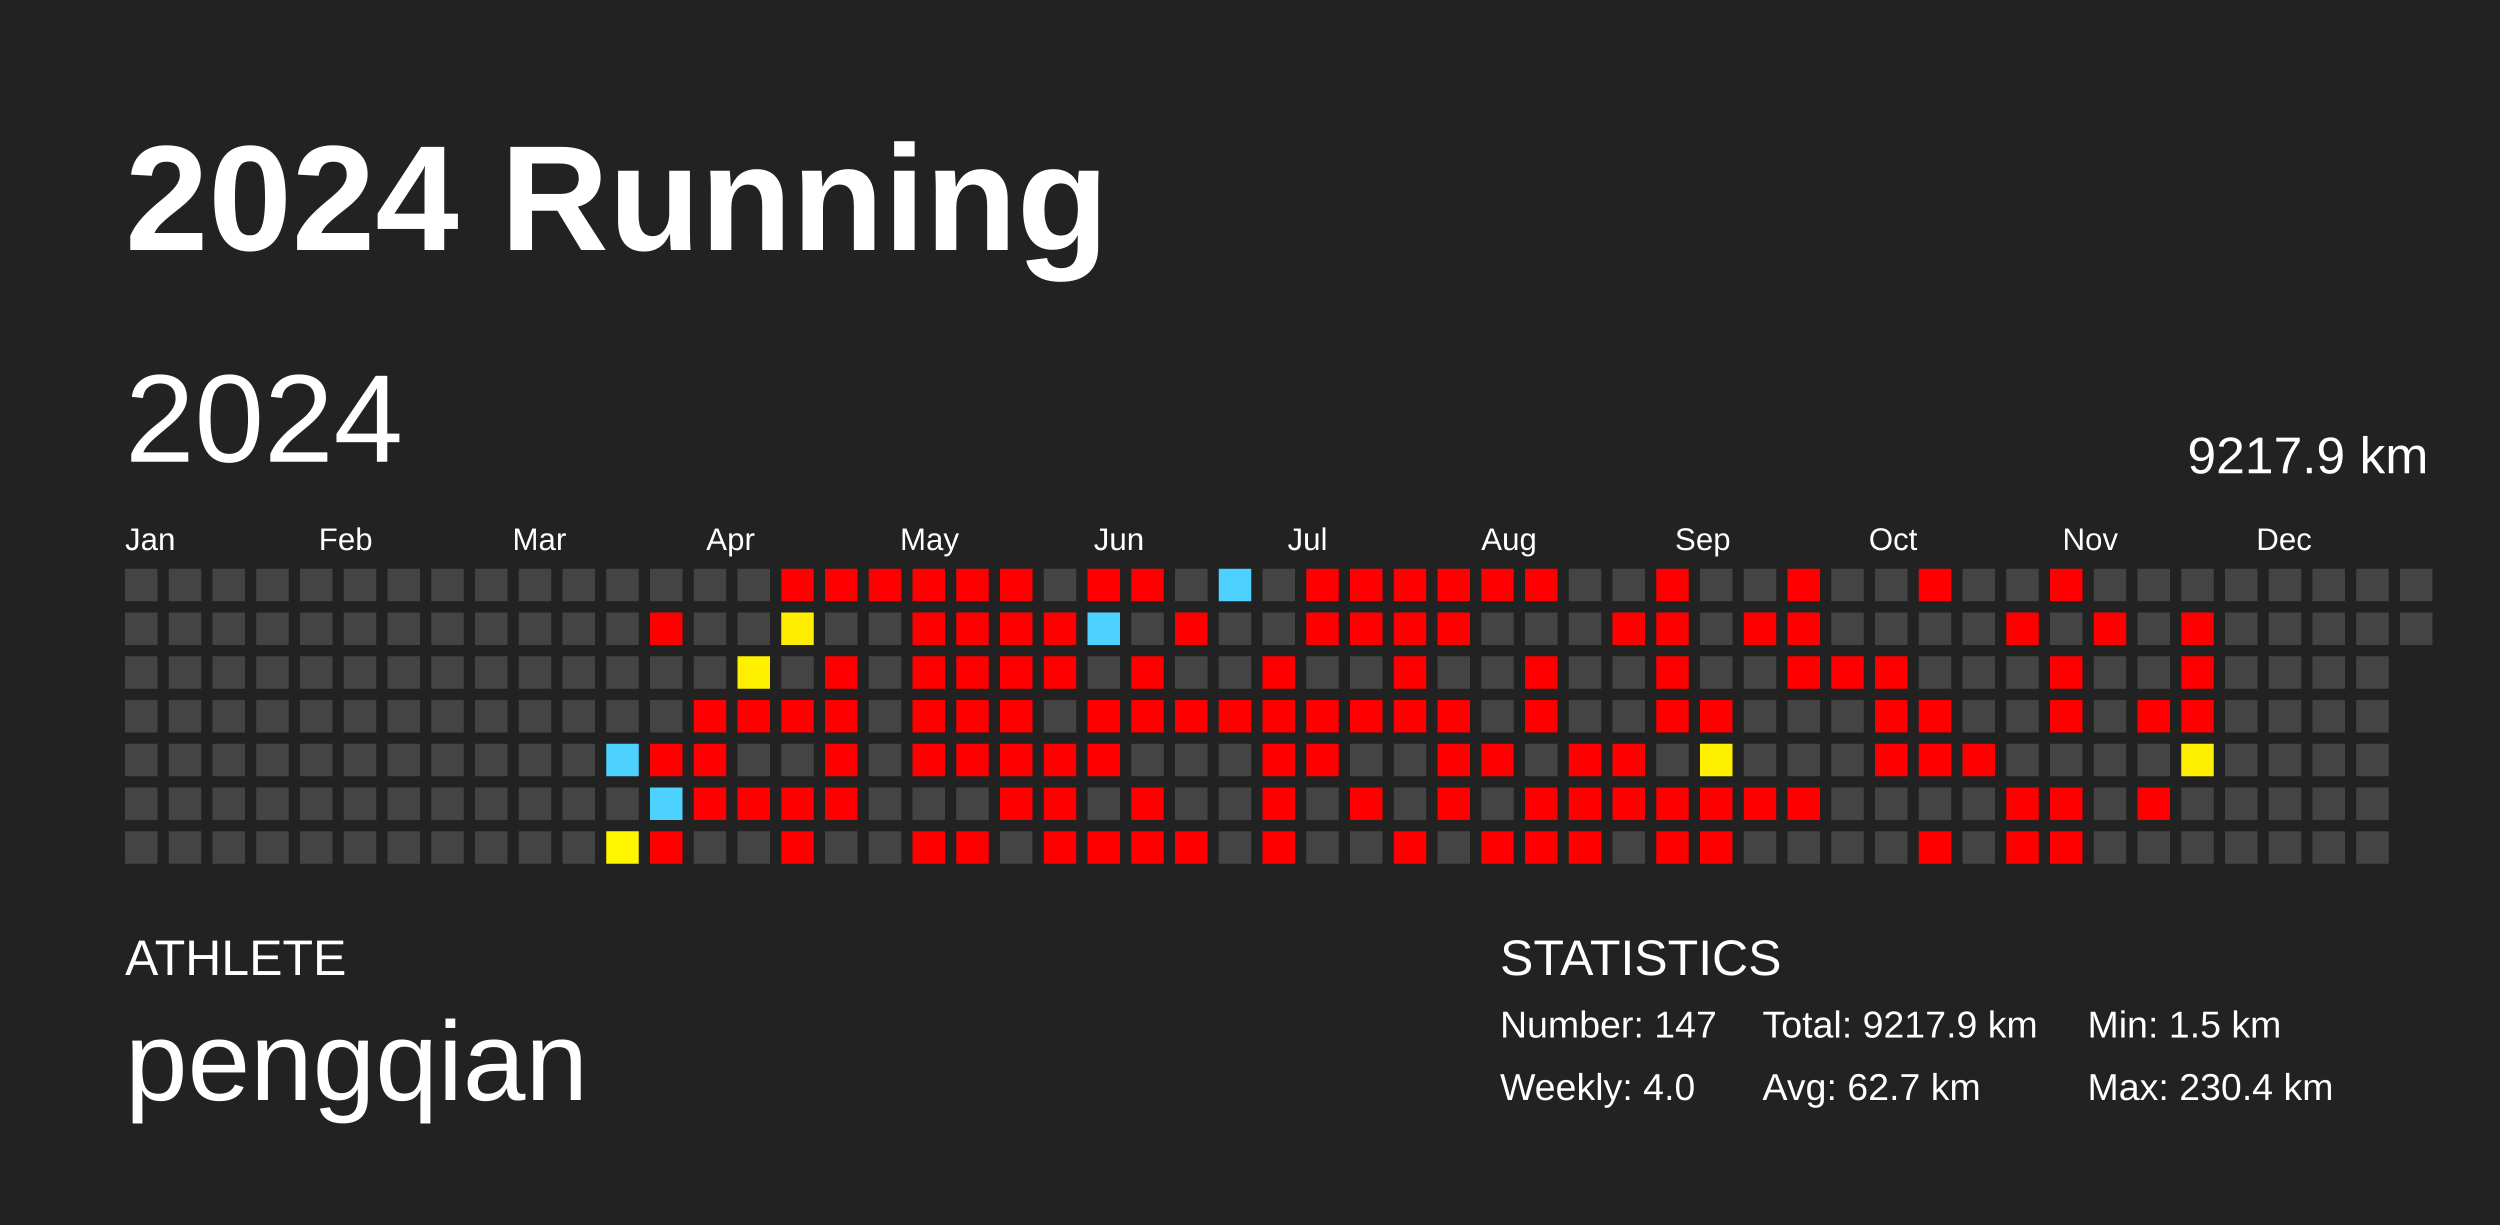
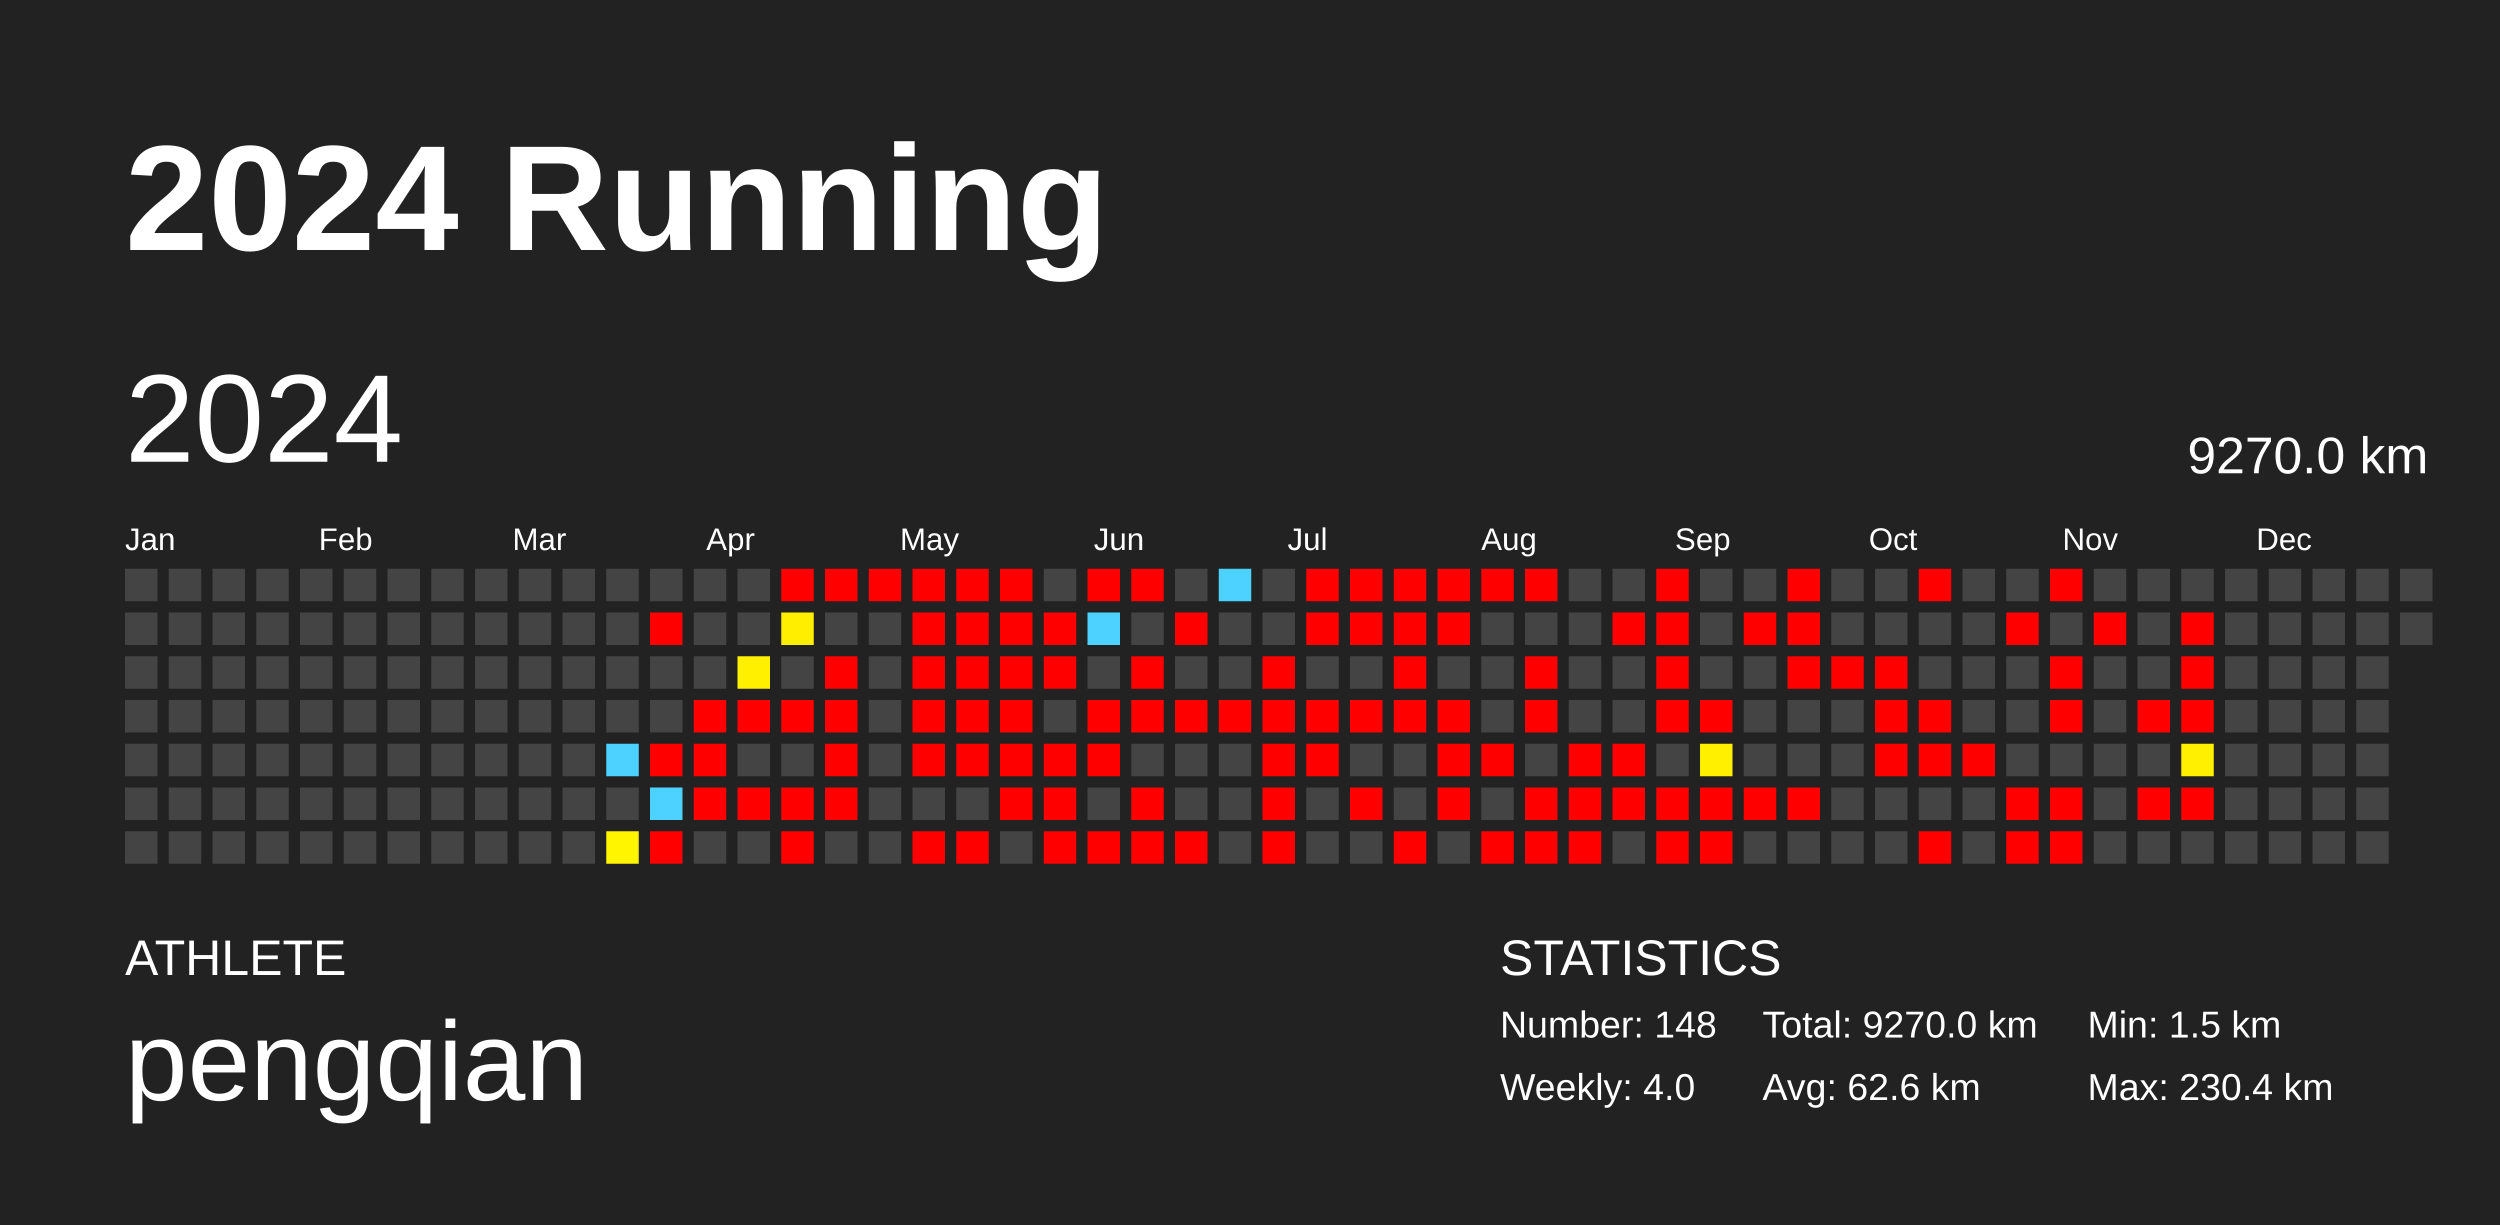
<svg xmlns="http://www.w3.org/2000/svg" baseProfile="full" height="98mm" version="1.1" viewBox="0,0,200,98" width="200mm">
  <defs />
  <rect fill="#222222" height="98" width="200" x="0" y="0" />
  <text fill="#FFFFFF" style="font-size:12px; font-family:Arial; font-weight:bold;" x="10" y="20">2024 Running</text>
  <text fill="#FFFFFF" style="font-size:4px; font-family:Arial" x="10" y="78">ATHLETE</text>
  <text fill="#FFFFFF" style="font-size:9px; font-family:Arial" x="10" y="88">pengqian</text>
  <text fill="#FFFFFF" style="font-size:4px; font-family:Arial" x="120" y="78">STATISTICS</text>
-   <text fill="#FFFFFF" style="font-size:3px; font-family:Arial" x="120" y="83">Number: 147</text>
+   <text fill="#FFFFFF" style="font-size:3px; font-family:Arial" x="120" y="83">Number: 148</text>
  <text fill="#FFFFFF" style="font-size:3px; font-family:Arial" x="120" y="88">Weekly: 4.0</text>
-   <text fill="#FFFFFF" style="font-size:3px; font-family:Arial" x="141" y="83">Total: 9217.9 km</text>
-   <text fill="#FFFFFF" style="font-size:3px; font-family:Arial" x="141" y="88">Avg: 62.7 km</text>
+   <text fill="#FFFFFF" style="font-size:3px; font-family:Arial" x="141" y="83">Total: 9270.0 km</text>
+   <text fill="#FFFFFF" style="font-size:3px; font-family:Arial" x="141" y="88">Avg: 62.6 km</text>
  <text fill="#FFFFFF" style="font-size:3px; font-family:Arial" x="167" y="83">Min: 1.5 km</text>
  <text fill="#FFFFFF" style="font-size:3px; font-family:Arial" x="167" y="88">Max: 230.4 km</text>
  <text dominant-baseline="hanging" fill="#FFFFFF" style="font-size:10.0px; font-family:Arial;" x="10" y="30">2024</text>
-   <text dominant-baseline="hanging" fill="#FFFFFF" style="font-size:4.125px; font-family:Arial;" x="175" y="35">9217.9 km</text>
+   <text dominant-baseline="hanging" fill="#FFFFFF" style="font-size:4.125px; font-family:Arial;" x="175" y="35">9270.0 km</text>
  <text fill="#FFFFFF" style="font-size:2.5px; font-family:Arial" x="10.0" y="44">Jan</text>
  <text fill="#FFFFFF" style="font-size:2.5px; font-family:Arial" x="25.5" y="44">Feb</text>
  <text fill="#FFFFFF" style="font-size:2.5px; font-family:Arial" x="41.0" y="44">Mar</text>
  <text fill="#FFFFFF" style="font-size:2.5px; font-family:Arial" x="56.5" y="44">Apr</text>
  <text fill="#FFFFFF" style="font-size:2.5px; font-family:Arial" x="72.0" y="44">May</text>
  <text fill="#FFFFFF" style="font-size:2.5px; font-family:Arial" x="87.5" y="44">Jun</text>
  <text fill="#FFFFFF" style="font-size:2.5px; font-family:Arial" x="103.0" y="44">Jul</text>
  <text fill="#FFFFFF" style="font-size:2.5px; font-family:Arial" x="118.5" y="44">Aug</text>
  <text fill="#FFFFFF" style="font-size:2.5px; font-family:Arial" x="134.0" y="44">Sep</text>
  <text fill="#FFFFFF" style="font-size:2.5px; font-family:Arial" x="149.5" y="44">Oct</text>
  <text fill="#FFFFFF" style="font-size:2.5px; font-family:Arial" x="165.0" y="44">Nov</text>
  <text fill="#FFFFFF" style="font-size:2.5px; font-family:Arial" x="180.5" y="44">Dec</text>
  <rect fill="#444444" height="2.6" width="2.6" x="10.0" y="45.5" />
  <rect fill="#444444" height="2.6" width="2.6" x="10.0" y="49.0" />
  <rect fill="#444444" height="2.6" width="2.6" x="10.0" y="52.5" />
  <rect fill="#444444" height="2.6" width="2.6" x="10.0" y="56.0" />
  <rect fill="#444444" height="2.6" width="2.6" x="10.0" y="59.5" />
  <rect fill="#444444" height="2.6" width="2.6" x="10.0" y="63.0" />
  <rect fill="#444444" height="2.6" width="2.6" x="10.0" y="66.5" />
  <rect fill="#444444" height="2.6" width="2.6" x="13.5" y="45.5" />
  <rect fill="#444444" height="2.6" width="2.6" x="13.5" y="49.0" />
  <rect fill="#444444" height="2.6" width="2.6" x="13.5" y="52.5" />
  <rect fill="#444444" height="2.6" width="2.6" x="13.5" y="56.0" />
  <rect fill="#444444" height="2.6" width="2.6" x="13.5" y="59.5" />
  <rect fill="#444444" height="2.6" width="2.6" x="13.5" y="63.0" />
  <rect fill="#444444" height="2.6" width="2.6" x="13.5" y="66.5" />
  <rect fill="#444444" height="2.6" width="2.6" x="17.0" y="45.5" />
  <rect fill="#444444" height="2.6" width="2.6" x="17.0" y="49.0" />
  <rect fill="#444444" height="2.6" width="2.6" x="17.0" y="52.5" />
  <rect fill="#444444" height="2.6" width="2.6" x="17.0" y="56.0" />
  <rect fill="#444444" height="2.6" width="2.6" x="17.0" y="59.5" />
  <rect fill="#444444" height="2.6" width="2.6" x="17.0" y="63.0" />
  <rect fill="#444444" height="2.6" width="2.6" x="17.0" y="66.5" />
  <rect fill="#444444" height="2.6" width="2.6" x="20.5" y="45.5" />
  <rect fill="#444444" height="2.6" width="2.6" x="20.5" y="49.0" />
  <rect fill="#444444" height="2.6" width="2.6" x="20.5" y="52.5" />
  <rect fill="#444444" height="2.6" width="2.6" x="20.5" y="56.0" />
  <rect fill="#444444" height="2.6" width="2.6" x="20.5" y="59.5" />
  <rect fill="#444444" height="2.6" width="2.6" x="20.5" y="63.0" />
  <rect fill="#444444" height="2.6" width="2.6" x="20.5" y="66.5" />
  <rect fill="#444444" height="2.6" width="2.6" x="24.0" y="45.5" />
  <rect fill="#444444" height="2.6" width="2.6" x="24.0" y="49.0" />
  <rect fill="#444444" height="2.6" width="2.6" x="24.0" y="52.5" />
  <rect fill="#444444" height="2.6" width="2.6" x="24.0" y="56.0" />
  <rect fill="#444444" height="2.6" width="2.6" x="24.0" y="59.5" />
  <rect fill="#444444" height="2.6" width="2.6" x="24.0" y="63.0" />
  <rect fill="#444444" height="2.6" width="2.6" x="24.0" y="66.5" />
  <rect fill="#444444" height="2.6" width="2.6" x="27.5" y="45.5" />
  <rect fill="#444444" height="2.6" width="2.6" x="27.5" y="49.0" />
  <rect fill="#444444" height="2.6" width="2.6" x="27.5" y="52.5" />
  <rect fill="#444444" height="2.6" width="2.6" x="27.5" y="56.0" />
  <rect fill="#444444" height="2.6" width="2.6" x="27.5" y="59.5" />
  <rect fill="#444444" height="2.6" width="2.6" x="27.5" y="63.0" />
  <rect fill="#444444" height="2.6" width="2.6" x="27.5" y="66.5" />
  <rect fill="#444444" height="2.6" width="2.6" x="31.0" y="45.5" />
  <rect fill="#444444" height="2.6" width="2.6" x="31.0" y="49.0" />
  <rect fill="#444444" height="2.6" width="2.6" x="31.0" y="52.5" />
  <rect fill="#444444" height="2.6" width="2.6" x="31.0" y="56.0" />
  <rect fill="#444444" height="2.6" width="2.6" x="31.0" y="59.5" />
  <rect fill="#444444" height="2.6" width="2.6" x="31.0" y="63.0" />
  <rect fill="#444444" height="2.6" width="2.6" x="31.0" y="66.5" />
  <rect fill="#444444" height="2.6" width="2.6" x="34.5" y="45.5" />
  <rect fill="#444444" height="2.6" width="2.6" x="34.5" y="49.0" />
  <rect fill="#444444" height="2.6" width="2.6" x="34.5" y="52.5" />
  <rect fill="#444444" height="2.6" width="2.6" x="34.5" y="56.0" />
  <rect fill="#444444" height="2.6" width="2.6" x="34.5" y="59.5" />
  <rect fill="#444444" height="2.6" width="2.6" x="34.5" y="63.0" />
  <rect fill="#444444" height="2.6" width="2.6" x="34.5" y="66.5" />
  <rect fill="#444444" height="2.6" width="2.6" x="38.0" y="45.5" />
  <rect fill="#444444" height="2.6" width="2.6" x="38.0" y="49.0" />
  <rect fill="#444444" height="2.6" width="2.6" x="38.0" y="52.5" />
  <rect fill="#444444" height="2.6" width="2.6" x="38.0" y="56.0" />
  <rect fill="#444444" height="2.6" width="2.6" x="38.0" y="59.5" />
  <rect fill="#444444" height="2.6" width="2.6" x="38.0" y="63.0" />
  <rect fill="#444444" height="2.6" width="2.6" x="38.0" y="66.5" />
  <rect fill="#444444" height="2.6" width="2.6" x="41.5" y="45.5" />
  <rect fill="#444444" height="2.6" width="2.6" x="41.5" y="49.0" />
  <rect fill="#444444" height="2.6" width="2.6" x="41.5" y="52.5" />
  <rect fill="#444444" height="2.6" width="2.6" x="41.5" y="56.0" />
  <rect fill="#444444" height="2.6" width="2.6" x="41.5" y="59.5" />
  <rect fill="#444444" height="2.6" width="2.6" x="41.5" y="63.0" />
  <rect fill="#444444" height="2.6" width="2.6" x="41.5" y="66.5" />
  <rect fill="#444444" height="2.6" width="2.6" x="45.0" y="45.5" />
  <rect fill="#444444" height="2.6" width="2.6" x="45.0" y="49.0" />
  <rect fill="#444444" height="2.6" width="2.6" x="45.0" y="52.5" />
  <rect fill="#444444" height="2.6" width="2.6" x="45.0" y="56.0" />
  <rect fill="#444444" height="2.6" width="2.6" x="45.0" y="59.5" />
  <rect fill="#444444" height="2.6" width="2.6" x="45.0" y="63.0" />
  <rect fill="#444444" height="2.6" width="2.6" x="45.0" y="66.5" />
  <rect fill="#444444" height="2.6" width="2.6" x="48.5" y="45.5" />
  <rect fill="#444444" height="2.6" width="2.6" x="48.5" y="49.0" />
  <rect fill="#444444" height="2.6" width="2.6" x="48.5" y="52.5" />
  <rect fill="#444444" height="2.6" width="2.6" x="48.5" y="56.0" />
  <rect fill="#4dd2ff" height="2.6" width="2.6" x="48.5" y="59.5" />
  <rect fill="#444444" height="2.6" width="2.6" x="48.5" y="63.0" />
  <rect fill="#fff500" height="2.6" width="2.6" x="48.5" y="66.5" />
  <rect fill="#444444" height="2.6" width="2.6" x="52.0" y="45.5" />
  <rect fill="red" height="2.6" width="2.6" x="52.0" y="49.0" />
  <rect fill="#444444" height="2.6" width="2.6" x="52.0" y="52.5" />
  <rect fill="#444444" height="2.6" width="2.6" x="52.0" y="56.0" />
  <rect fill="red" height="2.6" width="2.6" x="52.0" y="59.5" />
  <rect fill="#4dd2ff" height="2.6" width="2.6" x="52.0" y="63.0" />
  <rect fill="red" height="2.6" width="2.6" x="52.0" y="66.5" />
  <rect fill="#444444" height="2.6" width="2.6" x="55.5" y="45.5" />
  <rect fill="#444444" height="2.6" width="2.6" x="55.5" y="49.0" />
  <rect fill="#444444" height="2.6" width="2.6" x="55.5" y="52.5" />
  <rect fill="red" height="2.6" width="2.6" x="55.5" y="56.0" />
  <rect fill="red" height="2.6" width="2.6" x="55.5" y="59.5" />
  <rect fill="red" height="2.6" width="2.6" x="55.5" y="63.0" />
  <rect fill="#444444" height="2.6" width="2.6" x="55.5" y="66.5" />
  <rect fill="#444444" height="2.6" width="2.6" x="59.0" y="45.5" />
  <rect fill="#444444" height="2.6" width="2.6" x="59.0" y="49.0" />
  <rect fill="#fff000" height="2.6" width="2.6" x="59.0" y="52.5" />
  <rect fill="red" height="2.6" width="2.6" x="59.0" y="56.0" />
  <rect fill="#444444" height="2.6" width="2.6" x="59.0" y="59.5" />
  <rect fill="red" height="2.6" width="2.6" x="59.0" y="63.0" />
  <rect fill="#444444" height="2.6" width="2.6" x="59.0" y="66.5" />
  <rect fill="red" height="2.6" width="2.6" x="62.5" y="45.5" />
  <rect fill="#ffee00" height="2.6" width="2.6" x="62.5" y="49.0" />
  <rect fill="#444444" height="2.6" width="2.6" x="62.5" y="52.5" />
  <rect fill="red" height="2.6" width="2.6" x="62.5" y="56.0" />
  <rect fill="#444444" height="2.6" width="2.6" x="62.5" y="59.5" />
  <rect fill="red" height="2.6" width="2.6" x="62.5" y="63.0" />
  <rect fill="red" height="2.6" width="2.6" x="62.5" y="66.5" />
  <rect fill="red" height="2.6" width="2.6" x="66.0" y="45.5" />
  <rect fill="#444444" height="2.6" width="2.6" x="66.0" y="49.0" />
  <rect fill="red" height="2.6" width="2.6" x="66.0" y="52.5" />
  <rect fill="red" height="2.6" width="2.6" x="66.0" y="56.0" />
  <rect fill="red" height="2.6" width="2.6" x="66.0" y="59.5" />
  <rect fill="red" height="2.6" width="2.6" x="66.0" y="63.0" />
  <rect fill="#444444" height="2.6" width="2.6" x="66.0" y="66.5" />
  <rect fill="red" height="2.6" width="2.6" x="69.5" y="45.5" />
  <rect fill="#444444" height="2.6" width="2.6" x="69.5" y="49.0" />
  <rect fill="#444444" height="2.6" width="2.6" x="69.5" y="52.5" />
  <rect fill="#444444" height="2.6" width="2.6" x="69.5" y="56.0" />
  <rect fill="#444444" height="2.6" width="2.6" x="69.5" y="59.5" />
  <rect fill="#444444" height="2.6" width="2.6" x="69.5" y="63.0" />
  <rect fill="#444444" height="2.6" width="2.6" x="69.5" y="66.5" />
  <rect fill="red" height="2.6" width="2.6" x="73.0" y="45.5" />
  <rect fill="red" height="2.6" width="2.6" x="73.0" y="49.0" />
  <rect fill="red" height="2.6" width="2.6" x="73.0" y="52.5" />
  <rect fill="red" height="2.6" width="2.6" x="73.0" y="56.0" />
  <rect fill="red" height="2.6" width="2.6" x="73.0" y="59.5" />
  <rect fill="#444444" height="2.6" width="2.6" x="73.0" y="63.0" />
  <rect fill="red" height="2.6" width="2.6" x="73.0" y="66.5" />
  <rect fill="red" height="2.6" width="2.6" x="76.5" y="45.5" />
  <rect fill="red" height="2.6" width="2.6" x="76.5" y="49.0" />
  <rect fill="red" height="2.6" width="2.6" x="76.5" y="52.5" />
  <rect fill="red" height="2.6" width="2.6" x="76.5" y="56.0" />
  <rect fill="red" height="2.6" width="2.6" x="76.5" y="59.5" />
  <rect fill="#444444" height="2.6" width="2.6" x="76.5" y="63.0" />
  <rect fill="red" height="2.6" width="2.6" x="76.5" y="66.5" />
  <rect fill="red" height="2.6" width="2.6" x="80.0" y="45.5" />
  <rect fill="red" height="2.6" width="2.6" x="80.0" y="49.0" />
  <rect fill="red" height="2.6" width="2.6" x="80.0" y="52.5" />
  <rect fill="red" height="2.6" width="2.6" x="80.0" y="56.0" />
  <rect fill="red" height="2.6" width="2.6" x="80.0" y="59.5" />
  <rect fill="red" height="2.6" width="2.6" x="80.0" y="63.0" />
  <rect fill="#444444" height="2.6" width="2.6" x="80.0" y="66.5" />
  <rect fill="#444444" height="2.6" width="2.6" x="83.5" y="45.5" />
  <rect fill="red" height="2.6" width="2.6" x="83.5" y="49.0" />
  <rect fill="red" height="2.6" width="2.6" x="83.5" y="52.5" />
  <rect fill="#444444" height="2.6" width="2.6" x="83.5" y="56.0" />
  <rect fill="red" height="2.6" width="2.6" x="83.5" y="59.5" />
  <rect fill="red" height="2.6" width="2.6" x="83.5" y="63.0" />
  <rect fill="red" height="2.6" width="2.6" x="83.5" y="66.5" />
  <rect fill="red" height="2.6" width="2.6" x="87.0" y="45.5" />
  <rect fill="#4dd2ff" height="2.6" width="2.6" x="87.0" y="49.0" />
  <rect fill="#444444" height="2.6" width="2.6" x="87.0" y="52.5" />
  <rect fill="red" height="2.6" width="2.6" x="87.0" y="56.0" />
  <rect fill="red" height="2.6" width="2.6" x="87.0" y="59.5" />
  <rect fill="#444444" height="2.6" width="2.6" x="87.0" y="63.0" />
  <rect fill="red" height="2.6" width="2.6" x="87.0" y="66.5" />
  <rect fill="red" height="2.6" width="2.6" x="90.5" y="45.5" />
  <rect fill="#444444" height="2.6" width="2.6" x="90.5" y="49.0" />
  <rect fill="red" height="2.6" width="2.6" x="90.5" y="52.5" />
  <rect fill="red" height="2.6" width="2.6" x="90.5" y="56.0" />
  <rect fill="#444444" height="2.6" width="2.6" x="90.5" y="59.5" />
  <rect fill="red" height="2.6" width="2.6" x="90.5" y="63.0" />
  <rect fill="red" height="2.6" width="2.6" x="90.5" y="66.5" />
  <rect fill="#444444" height="2.6" width="2.6" x="94.0" y="45.5" />
  <rect fill="red" height="2.6" width="2.6" x="94.0" y="49.0" />
  <rect fill="#444444" height="2.6" width="2.6" x="94.0" y="52.5" />
  <rect fill="red" height="2.6" width="2.6" x="94.0" y="56.0" />
  <rect fill="#444444" height="2.6" width="2.6" x="94.0" y="59.5" />
  <rect fill="#444444" height="2.6" width="2.6" x="94.0" y="63.0" />
  <rect fill="red" height="2.6" width="2.6" x="94.0" y="66.5" />
  <rect fill="#4dd2ff" height="2.6" width="2.6" x="97.5" y="45.5" />
  <rect fill="#444444" height="2.6" width="2.6" x="97.5" y="49.0" />
  <rect fill="#444444" height="2.6" width="2.6" x="97.5" y="52.5" />
  <rect fill="red" height="2.6" width="2.6" x="97.5" y="56.0" />
  <rect fill="#444444" height="2.6" width="2.6" x="97.5" y="59.5" />
  <rect fill="#444444" height="2.6" width="2.6" x="97.5" y="63.0" />
  <rect fill="#444444" height="2.6" width="2.6" x="97.5" y="66.5" />
  <rect fill="#444444" height="2.6" width="2.6" x="101.0" y="45.5" />
  <rect fill="#444444" height="2.6" width="2.6" x="101.0" y="49.0" />
  <rect fill="red" height="2.6" width="2.6" x="101.0" y="52.5" />
  <rect fill="red" height="2.6" width="2.6" x="101.0" y="56.0" />
  <rect fill="red" height="2.6" width="2.6" x="101.0" y="59.5" />
  <rect fill="red" height="2.6" width="2.6" x="101.0" y="63.0" />
  <rect fill="red" height="2.6" width="2.6" x="101.0" y="66.5" />
  <rect fill="red" height="2.6" width="2.6" x="104.5" y="45.5" />
  <rect fill="red" height="2.6" width="2.6" x="104.5" y="49.0" />
  <rect fill="#444444" height="2.6" width="2.6" x="104.5" y="52.5" />
  <rect fill="red" height="2.6" width="2.6" x="104.5" y="56.0" />
  <rect fill="red" height="2.6" width="2.6" x="104.5" y="59.5" />
  <rect fill="#444444" height="2.6" width="2.6" x="104.5" y="63.0" />
  <rect fill="#444444" height="2.6" width="2.6" x="104.5" y="66.5" />
  <rect fill="red" height="2.6" width="2.6" x="108.0" y="45.5" />
  <rect fill="red" height="2.6" width="2.6" x="108.0" y="49.0" />
  <rect fill="#444444" height="2.6" width="2.6" x="108.0" y="52.5" />
  <rect fill="red" height="2.6" width="2.6" x="108.0" y="56.0" />
  <rect fill="#444444" height="2.6" width="2.6" x="108.0" y="59.5" />
  <rect fill="red" height="2.6" width="2.6" x="108.0" y="63.0" />
  <rect fill="#444444" height="2.6" width="2.6" x="108.0" y="66.5" />
  <rect fill="red" height="2.6" width="2.6" x="111.5" y="45.5" />
  <rect fill="red" height="2.6" width="2.6" x="111.5" y="49.0" />
  <rect fill="red" height="2.6" width="2.6" x="111.5" y="52.5" />
  <rect fill="red" height="2.6" width="2.6" x="111.5" y="56.0" />
  <rect fill="#444444" height="2.6" width="2.6" x="111.5" y="59.5" />
  <rect fill="#444444" height="2.6" width="2.6" x="111.5" y="63.0" />
  <rect fill="red" height="2.6" width="2.6" x="111.5" y="66.5" />
  <rect fill="red" height="2.6" width="2.6" x="115.0" y="45.5" />
  <rect fill="red" height="2.6" width="2.6" x="115.0" y="49.0" />
  <rect fill="#444444" height="2.6" width="2.6" x="115.0" y="52.5" />
  <rect fill="red" height="2.6" width="2.6" x="115.0" y="56.0" />
  <rect fill="red" height="2.6" width="2.6" x="115.0" y="59.5" />
  <rect fill="red" height="2.6" width="2.6" x="115.0" y="63.0" />
  <rect fill="#444444" height="2.6" width="2.6" x="115.0" y="66.5" />
  <rect fill="red" height="2.6" width="2.6" x="118.5" y="45.5" />
  <rect fill="#444444" height="2.6" width="2.6" x="118.5" y="49.0" />
  <rect fill="#444444" height="2.6" width="2.6" x="118.5" y="52.5" />
  <rect fill="#444444" height="2.6" width="2.6" x="118.5" y="56.0" />
  <rect fill="red" height="2.6" width="2.6" x="118.5" y="59.5" />
  <rect fill="#444444" height="2.6" width="2.6" x="118.5" y="63.0" />
  <rect fill="red" height="2.6" width="2.6" x="118.5" y="66.5" />
  <rect fill="red" height="2.6" width="2.6" x="122.0" y="45.5" />
  <rect fill="#444444" height="2.6" width="2.6" x="122.0" y="49.0" />
  <rect fill="red" height="2.6" width="2.6" x="122.0" y="52.5" />
  <rect fill="red" height="2.6" width="2.6" x="122.0" y="56.0" />
  <rect fill="#444444" height="2.6" width="2.6" x="122.0" y="59.5" />
  <rect fill="red" height="2.6" width="2.6" x="122.0" y="63.0" />
  <rect fill="red" height="2.6" width="2.6" x="122.0" y="66.5" />
  <rect fill="#444444" height="2.6" width="2.6" x="125.5" y="45.5" />
  <rect fill="#444444" height="2.6" width="2.6" x="125.5" y="49.0" />
  <rect fill="#444444" height="2.6" width="2.6" x="125.5" y="52.5" />
  <rect fill="#444444" height="2.6" width="2.6" x="125.5" y="56.0" />
  <rect fill="red" height="2.6" width="2.6" x="125.5" y="59.5" />
  <rect fill="red" height="2.6" width="2.6" x="125.5" y="63.0" />
  <rect fill="red" height="2.6" width="2.6" x="125.5" y="66.5" />
  <rect fill="#444444" height="2.6" width="2.6" x="129.0" y="45.5" />
  <rect fill="red" height="2.6" width="2.6" x="129.0" y="49.0" />
  <rect fill="#444444" height="2.6" width="2.6" x="129.0" y="52.5" />
  <rect fill="#444444" height="2.6" width="2.6" x="129.0" y="56.0" />
  <rect fill="red" height="2.6" width="2.6" x="129.0" y="59.5" />
  <rect fill="red" height="2.6" width="2.6" x="129.0" y="63.0" />
  <rect fill="#444444" height="2.6" width="2.6" x="129.0" y="66.5" />
  <rect fill="red" height="2.6" width="2.6" x="132.5" y="45.5" />
  <rect fill="red" height="2.6" width="2.6" x="132.5" y="49.0" />
  <rect fill="red" height="2.6" width="2.6" x="132.5" y="52.5" />
  <rect fill="red" height="2.6" width="2.6" x="132.5" y="56.0" />
  <rect fill="#444444" height="2.6" width="2.6" x="132.5" y="59.5" />
  <rect fill="red" height="2.6" width="2.6" x="132.5" y="63.0" />
  <rect fill="red" height="2.6" width="2.6" x="132.5" y="66.5" />
  <rect fill="#444444" height="2.6" width="2.6" x="136.0" y="45.5" />
  <rect fill="#444444" height="2.6" width="2.6" x="136.0" y="49.0" />
  <rect fill="#444444" height="2.6" width="2.6" x="136.0" y="52.5" />
  <rect fill="red" height="2.6" width="2.6" x="136.0" y="56.0" />
  <rect fill="#fff000" height="2.6" width="2.6" x="136.0" y="59.5" />
  <rect fill="red" height="2.6" width="2.6" x="136.0" y="63.0" />
  <rect fill="red" height="2.6" width="2.6" x="136.0" y="66.5" />
  <rect fill="#444444" height="2.6" width="2.6" x="139.5" y="45.5" />
  <rect fill="red" height="2.6" width="2.6" x="139.5" y="49.0" />
  <rect fill="#444444" height="2.6" width="2.6" x="139.5" y="52.5" />
  <rect fill="#444444" height="2.6" width="2.6" x="139.5" y="56.0" />
  <rect fill="#444444" height="2.6" width="2.6" x="139.5" y="59.5" />
  <rect fill="red" height="2.6" width="2.6" x="139.5" y="63.0" />
  <rect fill="#444444" height="2.6" width="2.6" x="139.5" y="66.5" />
  <rect fill="red" height="2.6" width="2.6" x="143.0" y="45.5" />
  <rect fill="red" height="2.6" width="2.6" x="143.0" y="49.0" />
  <rect fill="red" height="2.6" width="2.6" x="143.0" y="52.5" />
  <rect fill="#444444" height="2.6" width="2.6" x="143.0" y="56.0" />
  <rect fill="#444444" height="2.6" width="2.6" x="143.0" y="59.5" />
  <rect fill="red" height="2.6" width="2.6" x="143.0" y="63.0" />
  <rect fill="#444444" height="2.6" width="2.6" x="143.0" y="66.5" />
  <rect fill="#444444" height="2.6" width="2.6" x="146.5" y="45.5" />
  <rect fill="#444444" height="2.6" width="2.6" x="146.5" y="49.0" />
  <rect fill="red" height="2.6" width="2.6" x="146.5" y="52.5" />
  <rect fill="#444444" height="2.6" width="2.6" x="146.5" y="56.0" />
  <rect fill="#444444" height="2.6" width="2.6" x="146.5" y="59.5" />
  <rect fill="#444444" height="2.6" width="2.6" x="146.5" y="63.0" />
  <rect fill="#444444" height="2.6" width="2.6" x="146.5" y="66.5" />
  <rect fill="#444444" height="2.6" width="2.6" x="150.0" y="45.5" />
  <rect fill="#444444" height="2.6" width="2.6" x="150.0" y="49.0" />
  <rect fill="red" height="2.6" width="2.6" x="150.0" y="52.5" />
  <rect fill="red" height="2.6" width="2.6" x="150.0" y="56.0" />
  <rect fill="red" height="2.6" width="2.6" x="150.0" y="59.5" />
  <rect fill="#444444" height="2.6" width="2.6" x="150.0" y="63.0" />
  <rect fill="#444444" height="2.6" width="2.6" x="150.0" y="66.5" />
  <rect fill="red" height="2.6" width="2.6" x="153.5" y="45.5" />
  <rect fill="#444444" height="2.6" width="2.6" x="153.5" y="49.0" />
  <rect fill="#444444" height="2.6" width="2.6" x="153.5" y="52.5" />
  <rect fill="red" height="2.6" width="2.6" x="153.5" y="56.0" />
  <rect fill="red" height="2.6" width="2.6" x="153.5" y="59.5" />
  <rect fill="#444444" height="2.6" width="2.6" x="153.5" y="63.0" />
  <rect fill="red" height="2.6" width="2.6" x="153.5" y="66.5" />
  <rect fill="#444444" height="2.6" width="2.6" x="157.0" y="45.5" />
  <rect fill="#444444" height="2.6" width="2.6" x="157.0" y="49.0" />
  <rect fill="#444444" height="2.6" width="2.6" x="157.0" y="52.5" />
  <rect fill="#444444" height="2.6" width="2.6" x="157.0" y="56.0" />
  <rect fill="red" height="2.6" width="2.6" x="157.0" y="59.5" />
  <rect fill="#444444" height="2.6" width="2.6" x="157.0" y="63.0" />
  <rect fill="#444444" height="2.6" width="2.6" x="157.0" y="66.5" />
  <rect fill="#444444" height="2.6" width="2.6" x="160.5" y="45.5" />
  <rect fill="red" height="2.6" width="2.6" x="160.5" y="49.0" />
  <rect fill="#444444" height="2.6" width="2.6" x="160.5" y="52.5" />
  <rect fill="#444444" height="2.6" width="2.6" x="160.5" y="56.0" />
  <rect fill="#444444" height="2.6" width="2.6" x="160.5" y="59.5" />
  <rect fill="red" height="2.6" width="2.6" x="160.5" y="63.0" />
  <rect fill="red" height="2.6" width="2.6" x="160.5" y="66.5" />
  <rect fill="red" height="2.6" width="2.6" x="164.0" y="45.5" />
  <rect fill="#444444" height="2.6" width="2.6" x="164.0" y="49.0" />
  <rect fill="red" height="2.6" width="2.6" x="164.0" y="52.5" />
  <rect fill="red" height="2.6" width="2.6" x="164.0" y="56.0" />
  <rect fill="#444444" height="2.6" width="2.6" x="164.0" y="59.5" />
  <rect fill="red" height="2.6" width="2.6" x="164.0" y="63.0" />
  <rect fill="red" height="2.6" width="2.6" x="164.0" y="66.5" />
  <rect fill="#444444" height="2.6" width="2.6" x="167.5" y="45.5" />
  <rect fill="red" height="2.6" width="2.6" x="167.5" y="49.0" />
  <rect fill="#444444" height="2.6" width="2.6" x="167.5" y="52.5" />
  <rect fill="#444444" height="2.6" width="2.6" x="167.5" y="56.0" />
  <rect fill="#444444" height="2.6" width="2.6" x="167.5" y="59.5" />
  <rect fill="#444444" height="2.6" width="2.6" x="167.5" y="63.0" />
  <rect fill="#444444" height="2.6" width="2.6" x="167.5" y="66.5" />
  <rect fill="#444444" height="2.6" width="2.6" x="171.0" y="45.5" />
  <rect fill="#444444" height="2.6" width="2.6" x="171.0" y="49.0" />
  <rect fill="#444444" height="2.6" width="2.6" x="171.0" y="52.5" />
  <rect fill="red" height="2.6" width="2.6" x="171.0" y="56.0" />
  <rect fill="#444444" height="2.6" width="2.6" x="171.0" y="59.5" />
  <rect fill="red" height="2.6" width="2.6" x="171.0" y="63.0" />
  <rect fill="#444444" height="2.6" width="2.6" x="171.0" y="66.5" />
  <rect fill="#444444" height="2.6" width="2.6" x="174.5" y="45.5" />
  <rect fill="red" height="2.6" width="2.6" x="174.5" y="49.0" />
  <rect fill="red" height="2.6" width="2.6" x="174.5" y="52.5" />
  <rect fill="red" height="2.6" width="2.6" x="174.5" y="56.0" />
  <rect fill="#ffef00" height="2.6" width="2.6" x="174.5" y="59.5" />
-   <rect fill="#444444" height="2.6" width="2.6" x="174.5" y="63.0" />
+   <rect fill="red" height="2.6" width="2.6" x="174.5" y="63.0" />
  <rect fill="#444444" height="2.6" width="2.6" x="174.5" y="66.5" />
  <rect fill="#444444" height="2.6" width="2.6" x="178.0" y="45.5" />
  <rect fill="#444444" height="2.6" width="2.6" x="178.0" y="49.0" />
  <rect fill="#444444" height="2.6" width="2.6" x="178.0" y="52.5" />
  <rect fill="#444444" height="2.6" width="2.6" x="178.0" y="56.0" />
  <rect fill="#444444" height="2.6" width="2.6" x="178.0" y="59.5" />
  <rect fill="#444444" height="2.6" width="2.6" x="178.0" y="63.0" />
  <rect fill="#444444" height="2.6" width="2.6" x="178.0" y="66.5" />
  <rect fill="#444444" height="2.6" width="2.6" x="181.5" y="45.5" />
  <rect fill="#444444" height="2.6" width="2.6" x="181.5" y="49.0" />
  <rect fill="#444444" height="2.6" width="2.6" x="181.5" y="52.5" />
  <rect fill="#444444" height="2.6" width="2.6" x="181.5" y="56.0" />
  <rect fill="#444444" height="2.6" width="2.6" x="181.5" y="59.5" />
  <rect fill="#444444" height="2.6" width="2.6" x="181.5" y="63.0" />
  <rect fill="#444444" height="2.6" width="2.6" x="181.5" y="66.5" />
  <rect fill="#444444" height="2.6" width="2.6" x="185.0" y="45.5" />
  <rect fill="#444444" height="2.6" width="2.6" x="185.0" y="49.0" />
  <rect fill="#444444" height="2.6" width="2.6" x="185.0" y="52.5" />
  <rect fill="#444444" height="2.6" width="2.6" x="185.0" y="56.0" />
  <rect fill="#444444" height="2.6" width="2.6" x="185.0" y="59.5" />
  <rect fill="#444444" height="2.6" width="2.6" x="185.0" y="63.0" />
  <rect fill="#444444" height="2.6" width="2.6" x="185.0" y="66.5" />
  <rect fill="#444444" height="2.6" width="2.6" x="188.5" y="45.5" />
  <rect fill="#444444" height="2.6" width="2.6" x="188.5" y="49.0" />
  <rect fill="#444444" height="2.6" width="2.6" x="188.5" y="52.5" />
  <rect fill="#444444" height="2.6" width="2.6" x="188.5" y="56.0" />
  <rect fill="#444444" height="2.6" width="2.6" x="188.5" y="59.5" />
  <rect fill="#444444" height="2.6" width="2.6" x="188.5" y="63.0" />
  <rect fill="#444444" height="2.6" width="2.6" x="188.5" y="66.5" />
  <rect fill="#444444" height="2.6" width="2.6" x="192.0" y="45.5" />
  <rect fill="#444444" height="2.6" width="2.6" x="192.0" y="49.0" />
</svg>
